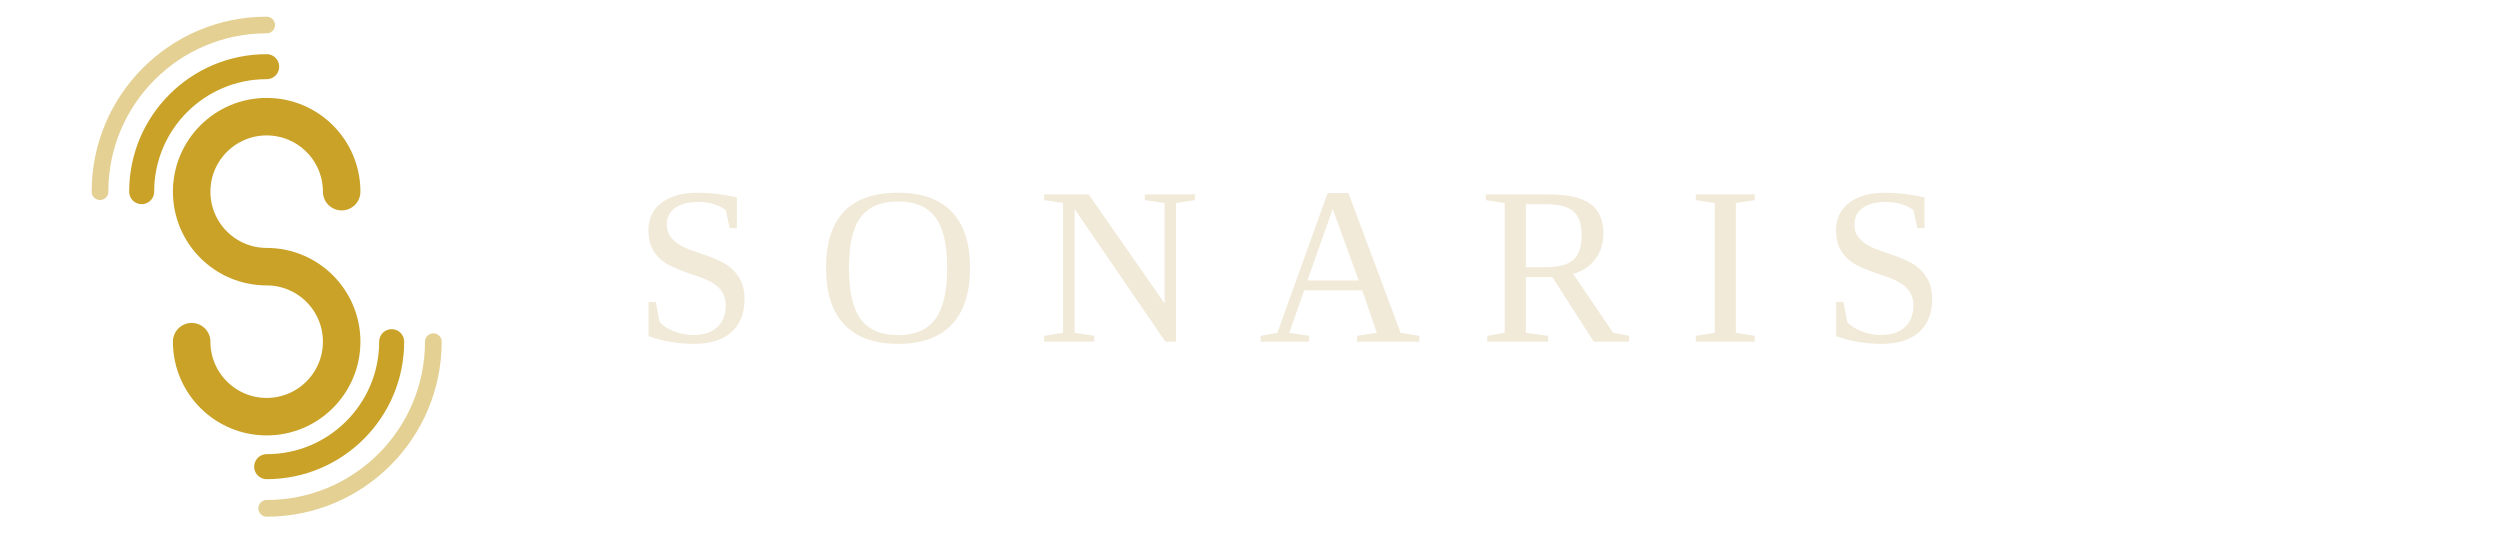
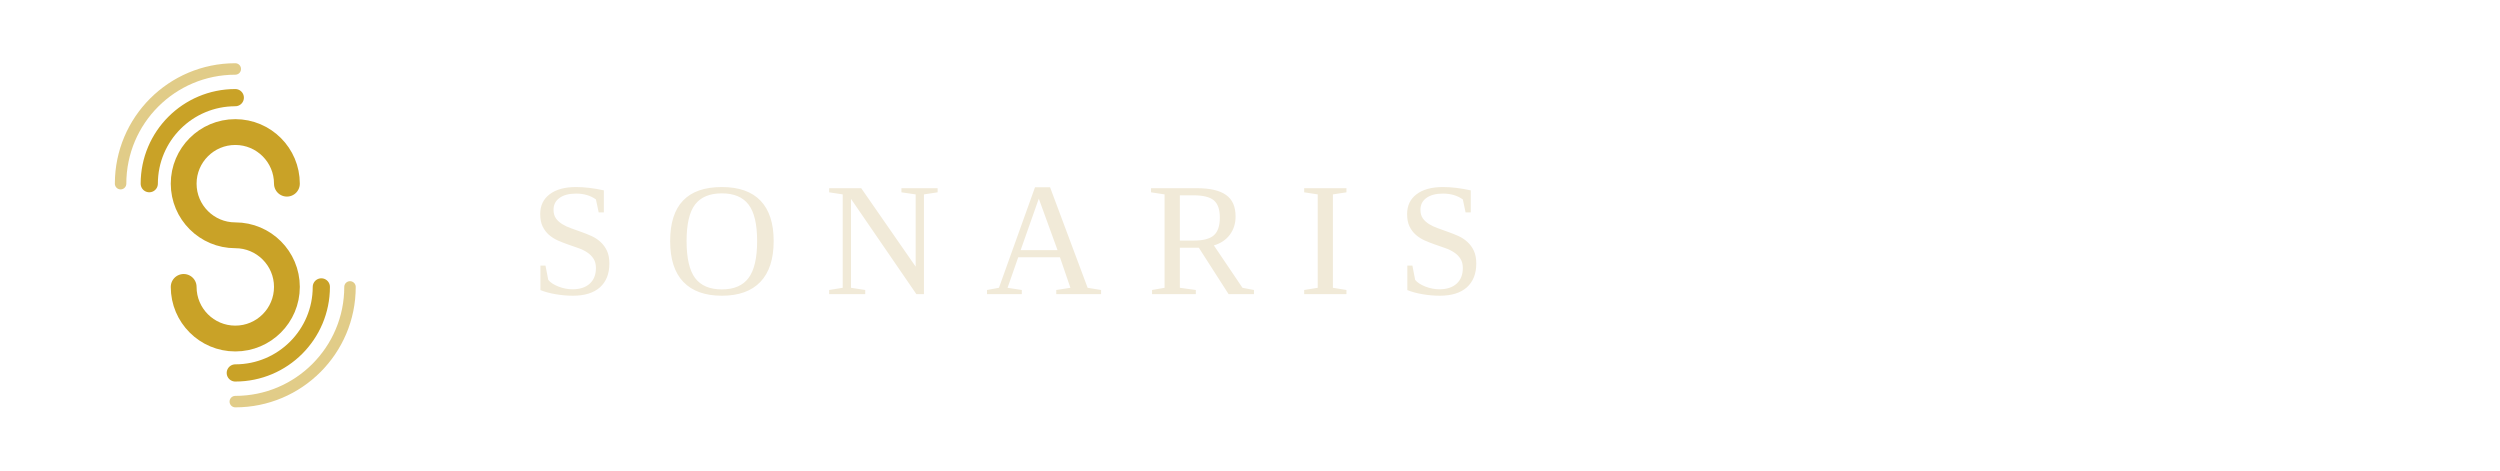
- <svg xmlns="http://www.w3.org/2000/svg" viewBox="0 0 300 64" width="300" height="64" role="img" aria-label="Sonaris">
-   <g fill="none" stroke="#C9A227" stroke-linecap="round">
+ <svg xmlns="http://www.w3.org/2000/svg" viewBox="0 0 340 64" role="img" aria-label="Sonaris">
+   <g fill="none" stroke="#C9A227" stroke-linecap="round" transform="translate(32 32) scale(0.78) translate(-32 -32)">
    <path d="M41 23 A9 9 0 1 0 32 32 A9 9 0 1 1 23 41" stroke-width="4.5" />
    <path d="M17 23 A15 15 0 0 1 32 8 M47 41 A15 15 0 0 1 32 56" stroke-width="3" />
-     <path d="M12 23 A20 20 0 0 1 32 3 M52 41 A20 20 0 0 1 32 61" stroke-width="2" opacity=".5" />
+     <path d="M12 23 A20 20 0 0 1 32 3 M52 41 A20 20 0 0 1 32 61" stroke-width="2" opacity=".55" />
  </g>
-   <text x="76" y="41" fill="#F1EAD8" font-family="Georgia, 'Times New Roman', serif" font-size="27" letter-spacing="7">SONARIS</text>
+   <text x="72" y="40" fill="#F1EAD8" font-family="Georgia, 'Times New Roman', serif" font-size="22" letter-spacing="6">SONARIS</text>
</svg>
